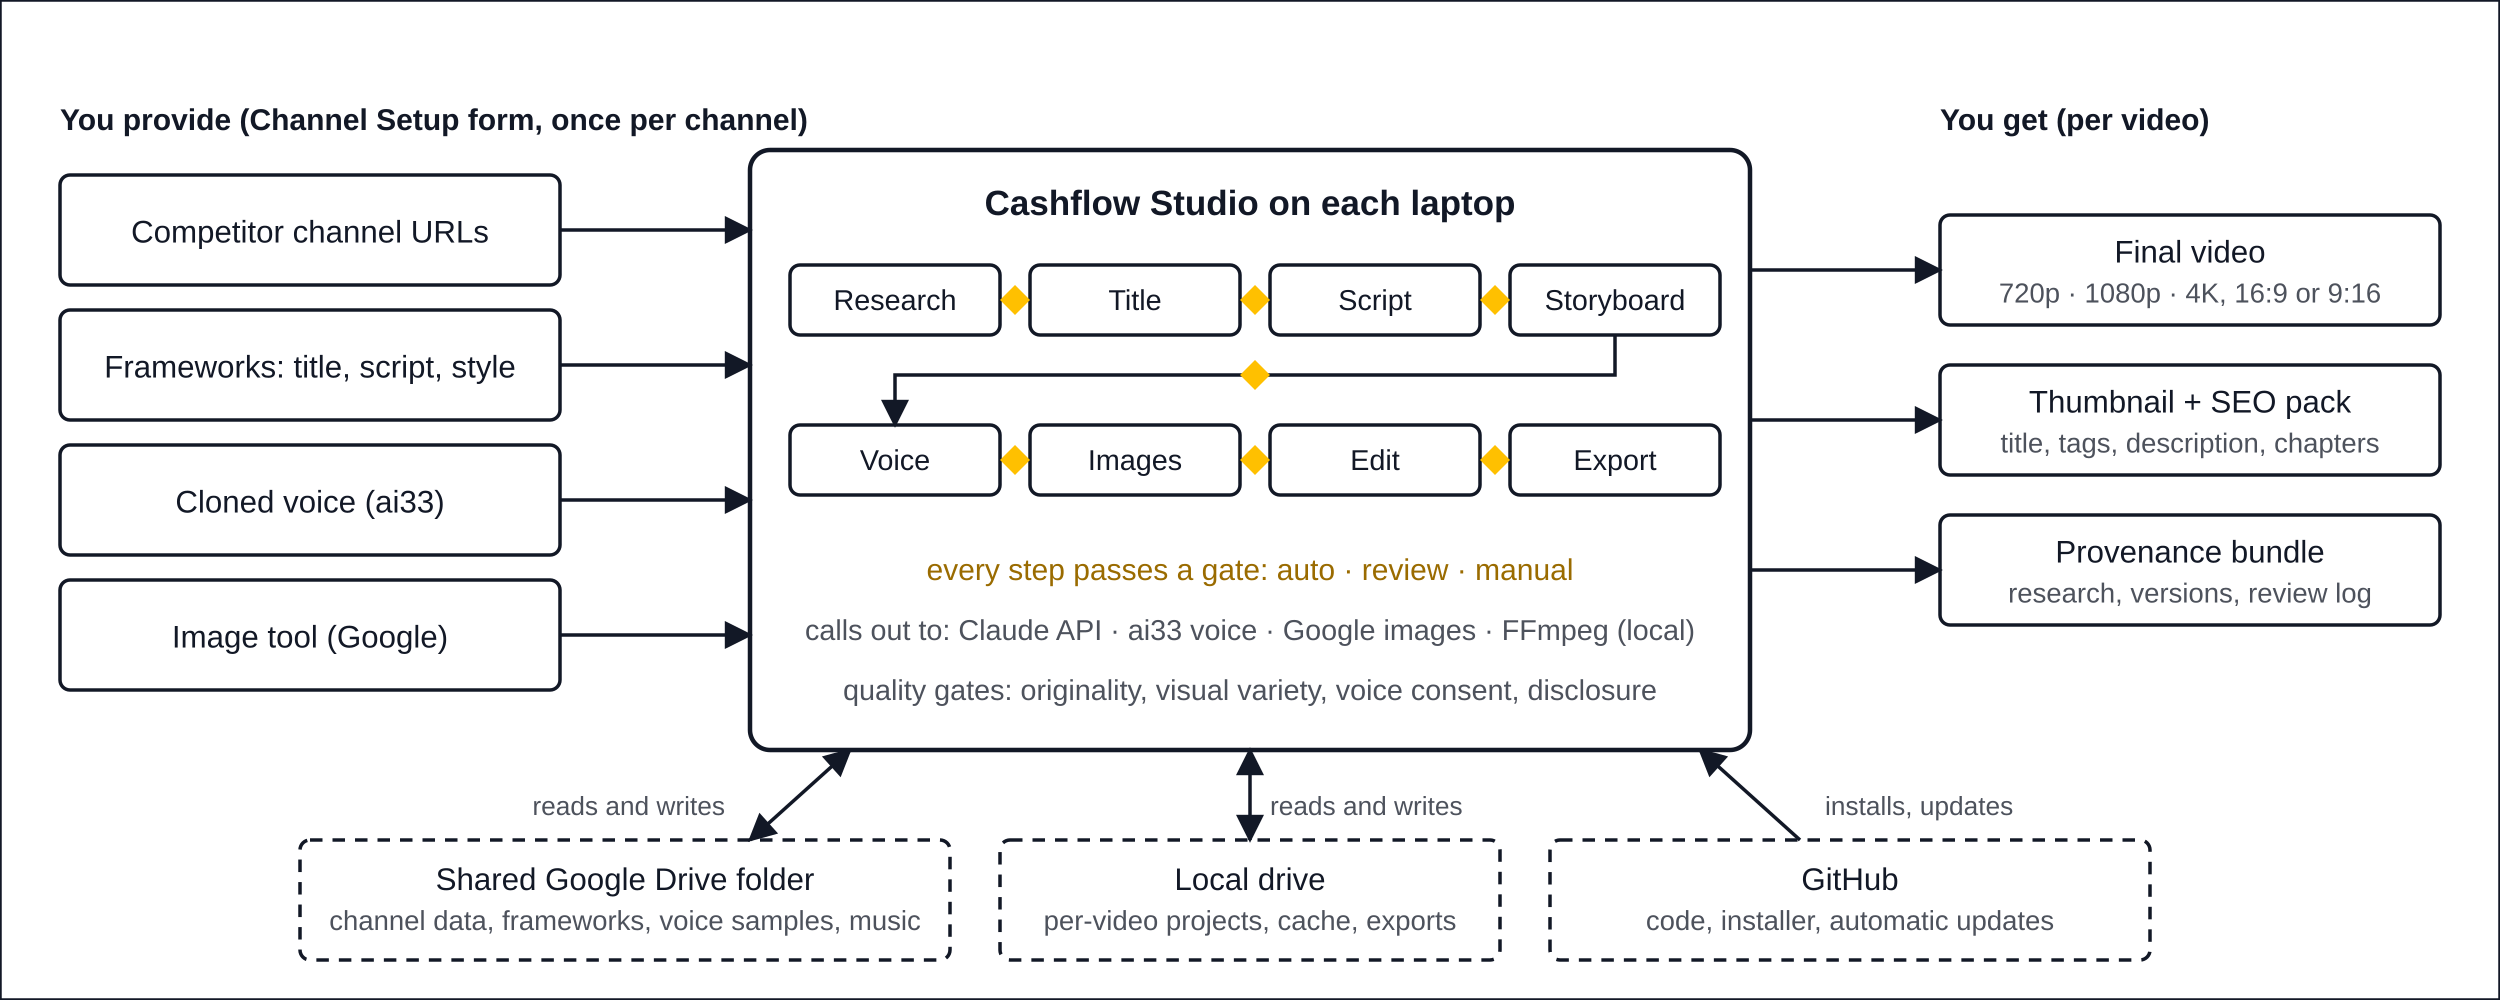
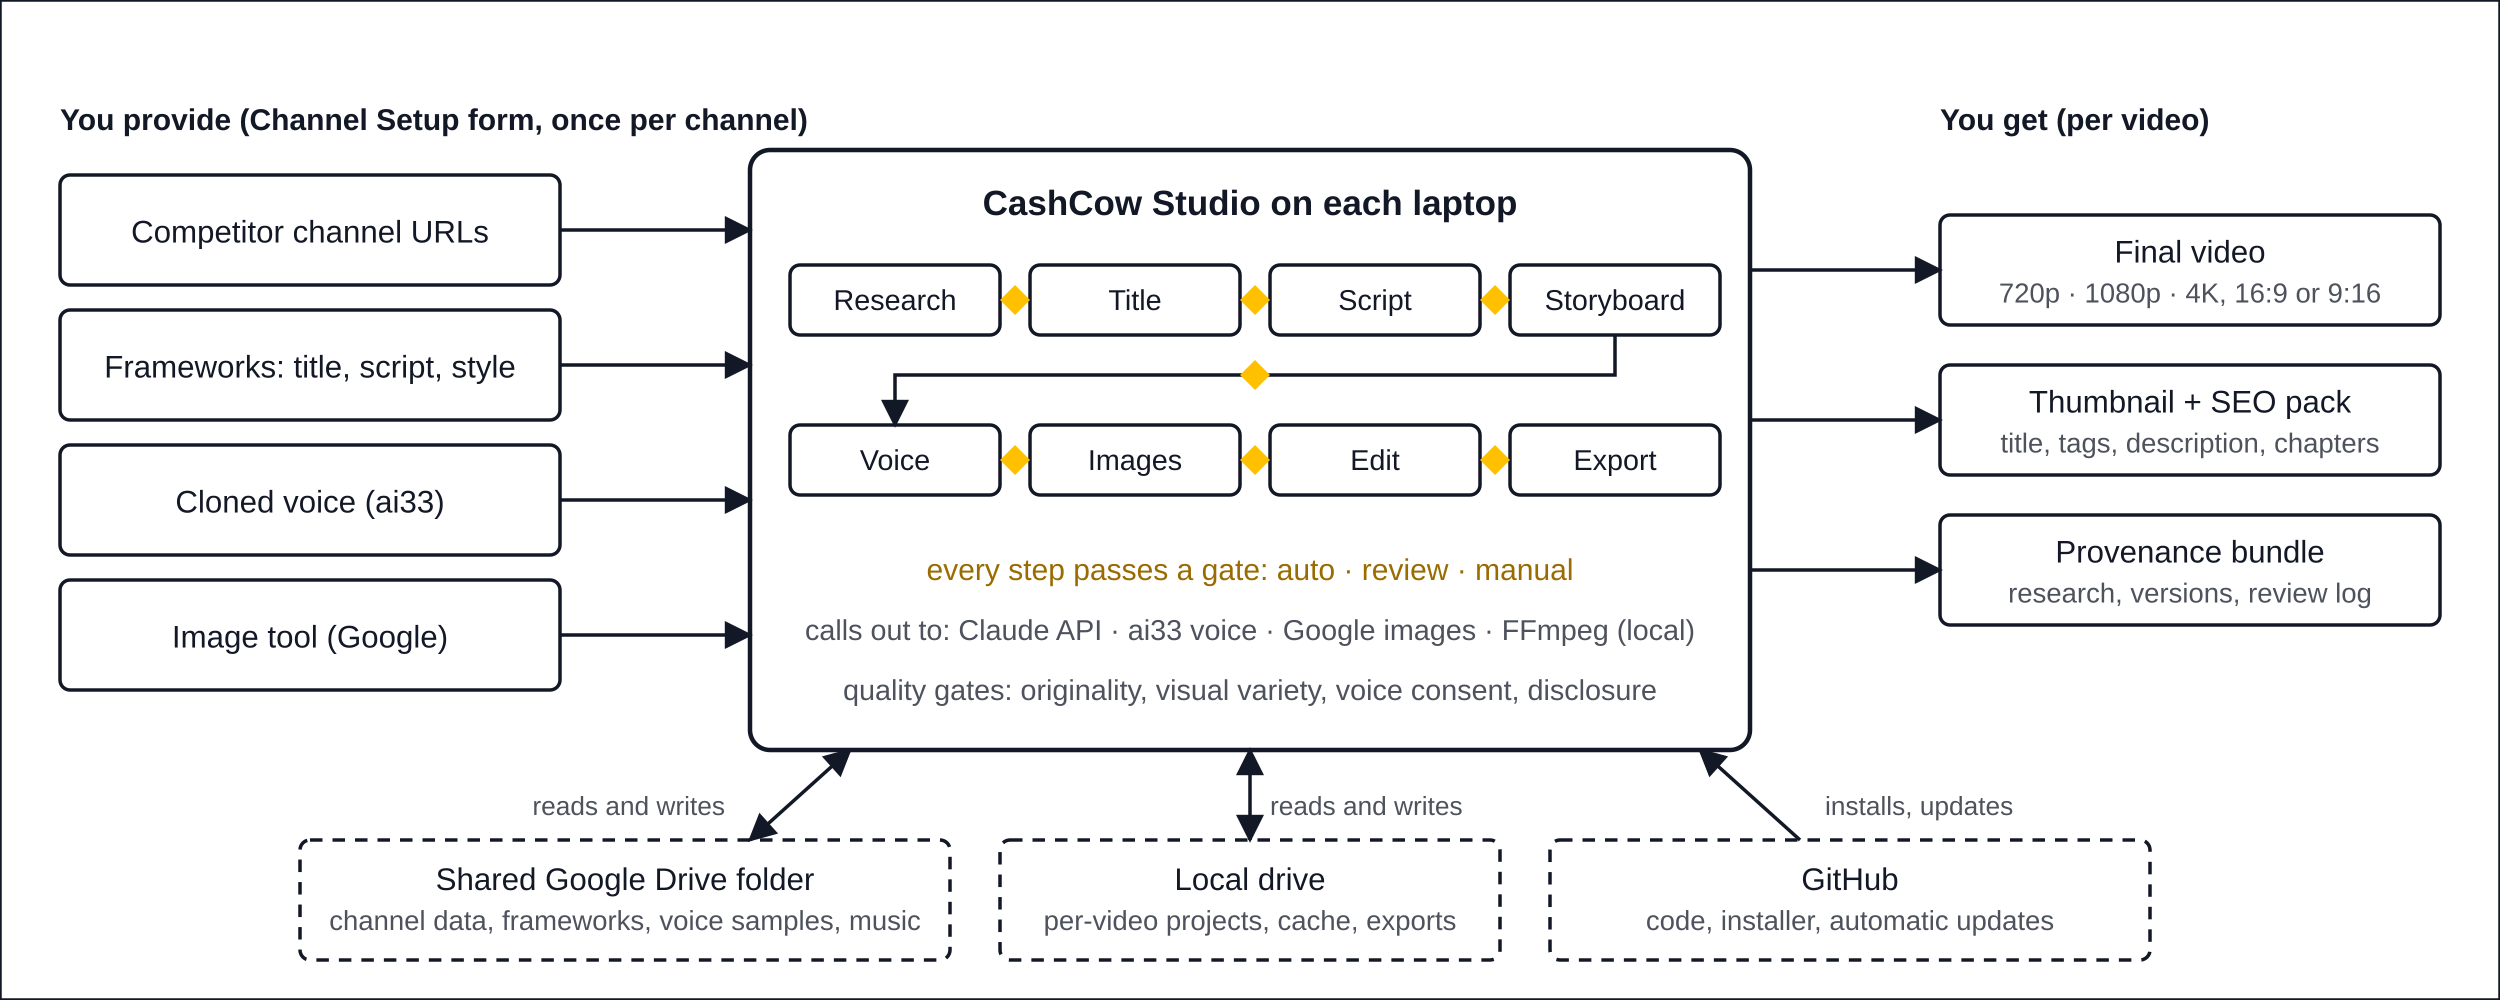
- <svg xmlns="http://www.w3.org/2000/svg" style="font-family: Arial, Helvetica, sans-serif" width="2000" height="800" viewBox="0 0 1000 400" role="img" aria-label="Inputs on the left feed the Cashflow Studio app in the middle, which produces videos, thumbnails and a provenance bundle on the right; three stores below exchange data with the app." fill="none" stroke="#121826" stroke-width="1.4">
+ <svg xmlns="http://www.w3.org/2000/svg" style="font-family: Arial, Helvetica, sans-serif" width="2000" height="800" viewBox="0 0 1000 400" role="img" aria-label="Inputs on the left feed the CashCow Studio app in the middle, which produces videos, thumbnails and a provenance bundle on the right; three stores below exchange data with the app." fill="none" stroke="#121826" stroke-width="1.4">
  <rect x="0" y="0" width="1000" height="400" fill="#FFFFFF" />
  <defs>
    <marker id="a1" viewBox="0 0 10 10" refX="9" refY="5" markerWidth="8" markerHeight="8" orient="auto-start-reverse">
      <path d="M0 0 L10 5 L0 10 z" fill="#121826" stroke="none" />
    </marker>
  </defs>
  <text x="24" y="52" font-size="12" fill="#121826" stroke="none" font-weight="600">You provide (Channel Setup form, once per channel)</text>
  <rect x="24" y="70" width="200" height="44" rx="4" />
  <text x="124" y="97" font-size="12.5" text-anchor="middle" fill="#121826" stroke="none">Competitor channel URLs</text>
  <rect x="24" y="124" width="200" height="44" rx="4" />
  <text x="124" y="151" font-size="12.5" text-anchor="middle" fill="#121826" stroke="none">Frameworks: title, script, style</text>
  <rect x="24" y="178" width="200" height="44" rx="4" />
  <text x="124" y="205" font-size="12.5" text-anchor="middle" fill="#121826" stroke="none">Cloned voice (ai33)</text>
  <rect x="24" y="232" width="200" height="44" rx="4" />
  <text x="124" y="259" font-size="12.5" text-anchor="middle" fill="#121826" stroke="none">Image tool (Google)</text>
  <line x1="224" y1="92" x2="300" y2="92" marker-end="url(#a1)" />
  <line x1="224" y1="146" x2="300" y2="146" marker-end="url(#a1)" />
  <line x1="224" y1="200" x2="300" y2="200" marker-end="url(#a1)" />
  <line x1="224" y1="254" x2="300" y2="254" marker-end="url(#a1)" />
  <rect x="300" y="60" width="400" height="240" rx="8" stroke-width="1.8" />
-   <text x="500" y="86" font-size="14" text-anchor="middle" fill="#121826" stroke="none" font-weight="600">Cashflow Studio on each laptop</text>
+   <text x="500" y="86" font-size="14" text-anchor="middle" fill="#121826" stroke="none" font-weight="600">CashCow Studio on each laptop</text>
  <rect x="316" y="106" width="84" height="28" rx="4" />
  <text x="358" y="124" font-size="11.5" text-anchor="middle" fill="#121826" stroke="none">Research</text>
  <rect x="412" y="106" width="84" height="28" rx="4" />
  <text x="454" y="124" font-size="11.5" text-anchor="middle" fill="#121826" stroke="none">Title</text>
  <rect x="508" y="106" width="84" height="28" rx="4" />
  <text x="550" y="124" font-size="11.5" text-anchor="middle" fill="#121826" stroke="none">Script</text>
  <rect x="604" y="106" width="84" height="28" rx="4" />
  <text x="646" y="124" font-size="11.5" text-anchor="middle" fill="#121826" stroke="none">Storyboard</text>
  <line x1="400" y1="120" x2="412" y2="120" />
  <line x1="496" y1="120" x2="508" y2="120" />
  <line x1="592" y1="120" x2="604" y2="120" />
  <polygon points="406,114 412,120 406,126 400,120" fill="#FFC000" stroke="none" />
  <polygon points="502,114 508,120 502,126 496,120" fill="#FFC000" stroke="none" />
  <polygon points="598,114 604,120 598,126 592,120" fill="#FFC000" stroke="none" />
  <polyline points="646,134 646,150 358,150 358,170" marker-end="url(#a1)" />
  <polygon points="502,144 508,150 502,156 496,150" fill="#FFC000" stroke="none" />
  <rect x="316" y="170" width="84" height="28" rx="4" />
  <text x="358" y="188" font-size="11.5" text-anchor="middle" fill="#121826" stroke="none">Voice</text>
  <rect x="412" y="170" width="84" height="28" rx="4" />
  <text x="454" y="188" font-size="11.5" text-anchor="middle" fill="#121826" stroke="none">Images</text>
  <rect x="508" y="170" width="84" height="28" rx="4" />
  <text x="550" y="188" font-size="11.5" text-anchor="middle" fill="#121826" stroke="none">Edit</text>
  <rect x="604" y="170" width="84" height="28" rx="4" />
  <text x="646" y="188" font-size="11.5" text-anchor="middle" fill="#121826" stroke="none">Export</text>
  <line x1="400" y1="184" x2="412" y2="184" />
  <line x1="496" y1="184" x2="508" y2="184" />
  <line x1="592" y1="184" x2="604" y2="184" />
  <polygon points="406,178 412,184 406,190 400,184" fill="#FFC000" stroke="none" />
  <polygon points="502,178 508,184 502,190 496,184" fill="#FFC000" stroke="none" />
  <polygon points="598,178 604,184 598,190 592,184" fill="#FFC000" stroke="none" />
  <text x="500" y="232" font-size="12" text-anchor="middle" fill="#9A6B00" stroke="none">every step passes a gate: auto · review · manual</text>
  <text x="500" y="256" font-size="11.5" text-anchor="middle" fill="#121826" stroke="none" opacity="0.75">calls out to: Claude API · ai33 voice · Google images · FFmpeg (local)</text>
  <text x="500" y="280" font-size="11.5" text-anchor="middle" fill="#121826" stroke="none" opacity="0.75">quality gates: originality, visual variety, voice consent, disclosure</text>
  <text x="776" y="52" font-size="12" fill="#121826" stroke="none" font-weight="600">You get (per video)</text>
  <rect x="776" y="86" width="200" height="44" rx="4" />
  <text x="876" y="105" font-size="12.5" text-anchor="middle" fill="#121826" stroke="none">Final video</text>
  <text x="876" y="121" font-size="11" text-anchor="middle" fill="#121826" stroke="none" opacity="0.75">720p · 1080p · 4K, 16:9 or 9:16</text>
  <rect x="776" y="146" width="200" height="44" rx="4" />
  <text x="876" y="165" font-size="12.5" text-anchor="middle" fill="#121826" stroke="none">Thumbnail + SEO pack</text>
  <text x="876" y="181" font-size="11" text-anchor="middle" fill="#121826" stroke="none" opacity="0.75">title, tags, description, chapters</text>
  <rect x="776" y="206" width="200" height="44" rx="4" />
  <text x="876" y="225" font-size="12.5" text-anchor="middle" fill="#121826" stroke="none">Provenance bundle</text>
  <text x="876" y="241" font-size="11" text-anchor="middle" fill="#121826" stroke="none" opacity="0.75">research, versions, review log</text>
  <line x1="700" y1="108" x2="776" y2="108" marker-end="url(#a1)" />
  <line x1="700" y1="168" x2="776" y2="168" marker-end="url(#a1)" />
  <line x1="700" y1="228" x2="776" y2="228" marker-end="url(#a1)" />
  <rect x="120" y="336" width="260" height="48" rx="4" stroke-dasharray="5 4" />
  <text x="250" y="356" font-size="12.5" text-anchor="middle" fill="#121826" stroke="none">Shared Google Drive folder</text>
  <text x="250" y="372" font-size="11" text-anchor="middle" fill="#121826" stroke="none" opacity="0.75">channel data, frameworks, voice samples, music</text>
  <rect x="400" y="336" width="200" height="48" rx="4" stroke-dasharray="5 4" />
  <text x="500" y="356" font-size="12.5" text-anchor="middle" fill="#121826" stroke="none">Local drive</text>
  <text x="500" y="372" font-size="11" text-anchor="middle" fill="#121826" stroke="none" opacity="0.75">per-video projects, cache, exports</text>
  <rect x="620" y="336" width="240" height="48" rx="4" stroke-dasharray="5 4" />
  <text x="740" y="356" font-size="12.5" text-anchor="middle" fill="#121826" stroke="none">GitHub</text>
  <text x="740" y="372" font-size="11" text-anchor="middle" fill="#121826" stroke="none" opacity="0.75">code, installer, automatic updates</text>
  <line x1="300" y1="336" x2="340" y2="300" marker-start="url(#a1)" marker-end="url(#a1)" />
  <text x="290" y="326" font-size="10.5" text-anchor="end" fill="#121826" stroke="none" opacity="0.75">reads and writes</text>
  <line x1="500" y1="336" x2="500" y2="300" marker-start="url(#a1)" marker-end="url(#a1)" />
  <text x="508" y="326" font-size="10.5" fill="#121826" stroke="none" opacity="0.75">reads and writes</text>
  <line x1="720" y1="336" x2="680" y2="300" marker-end="url(#a1)" />
  <text x="730" y="326" font-size="10.5" fill="#121826" stroke="none" opacity="0.75">installs, updates</text>
</svg>
